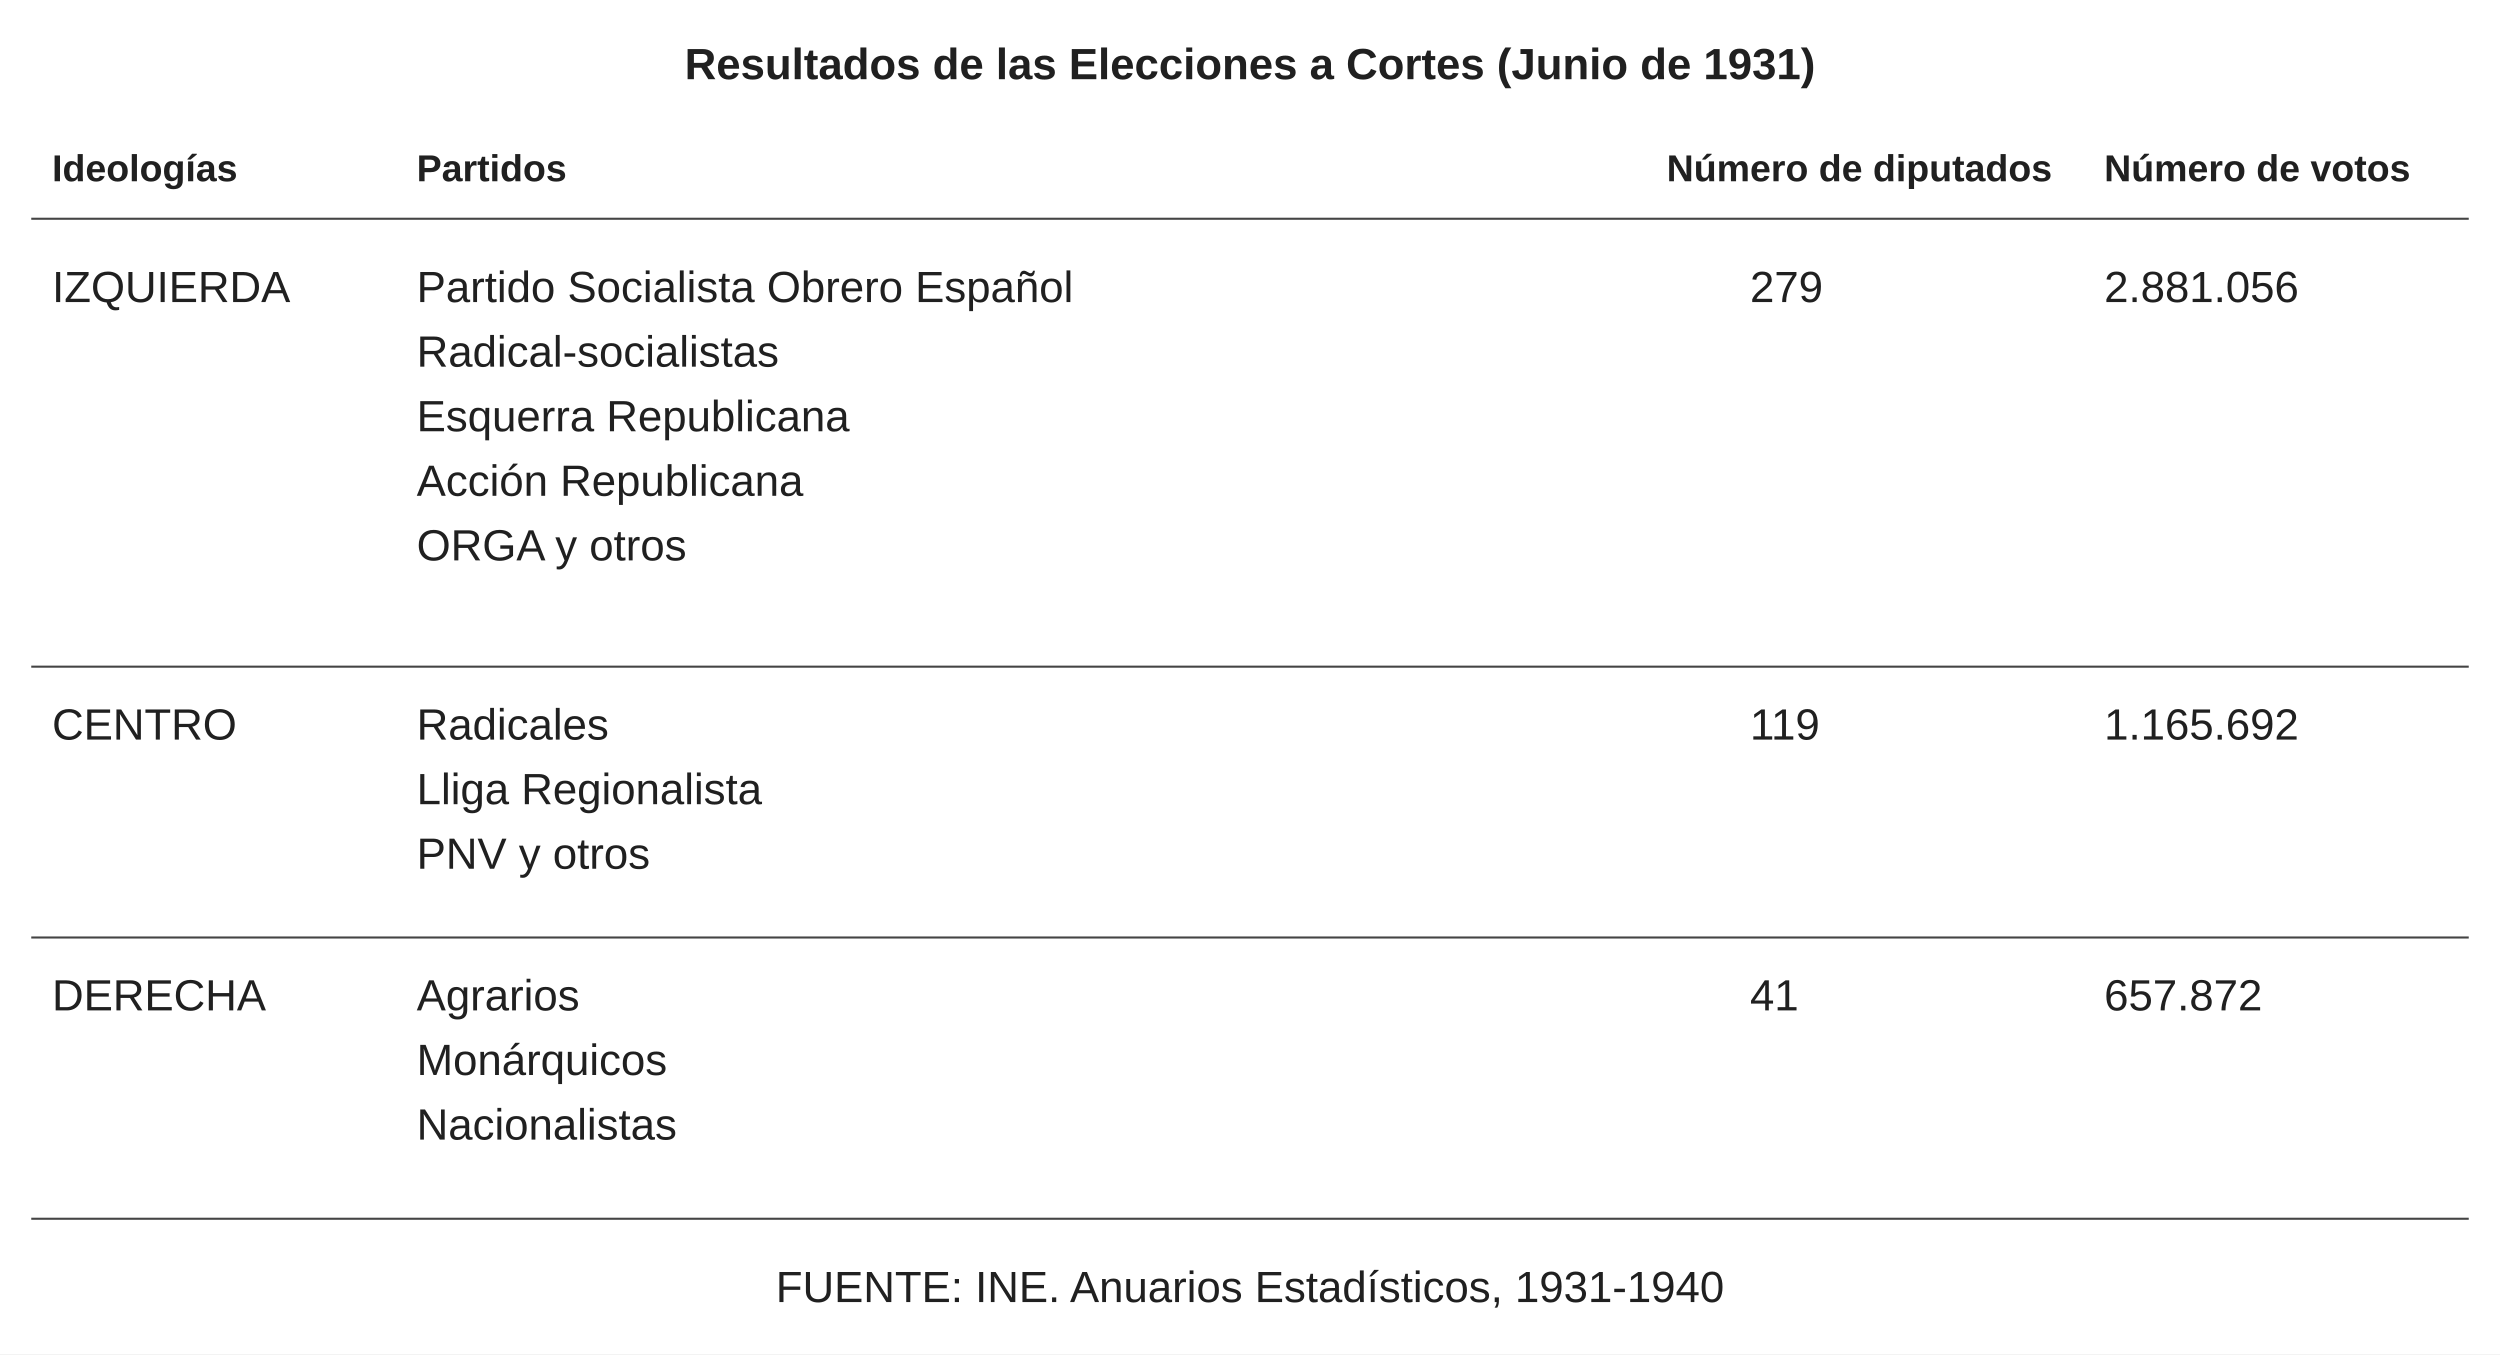
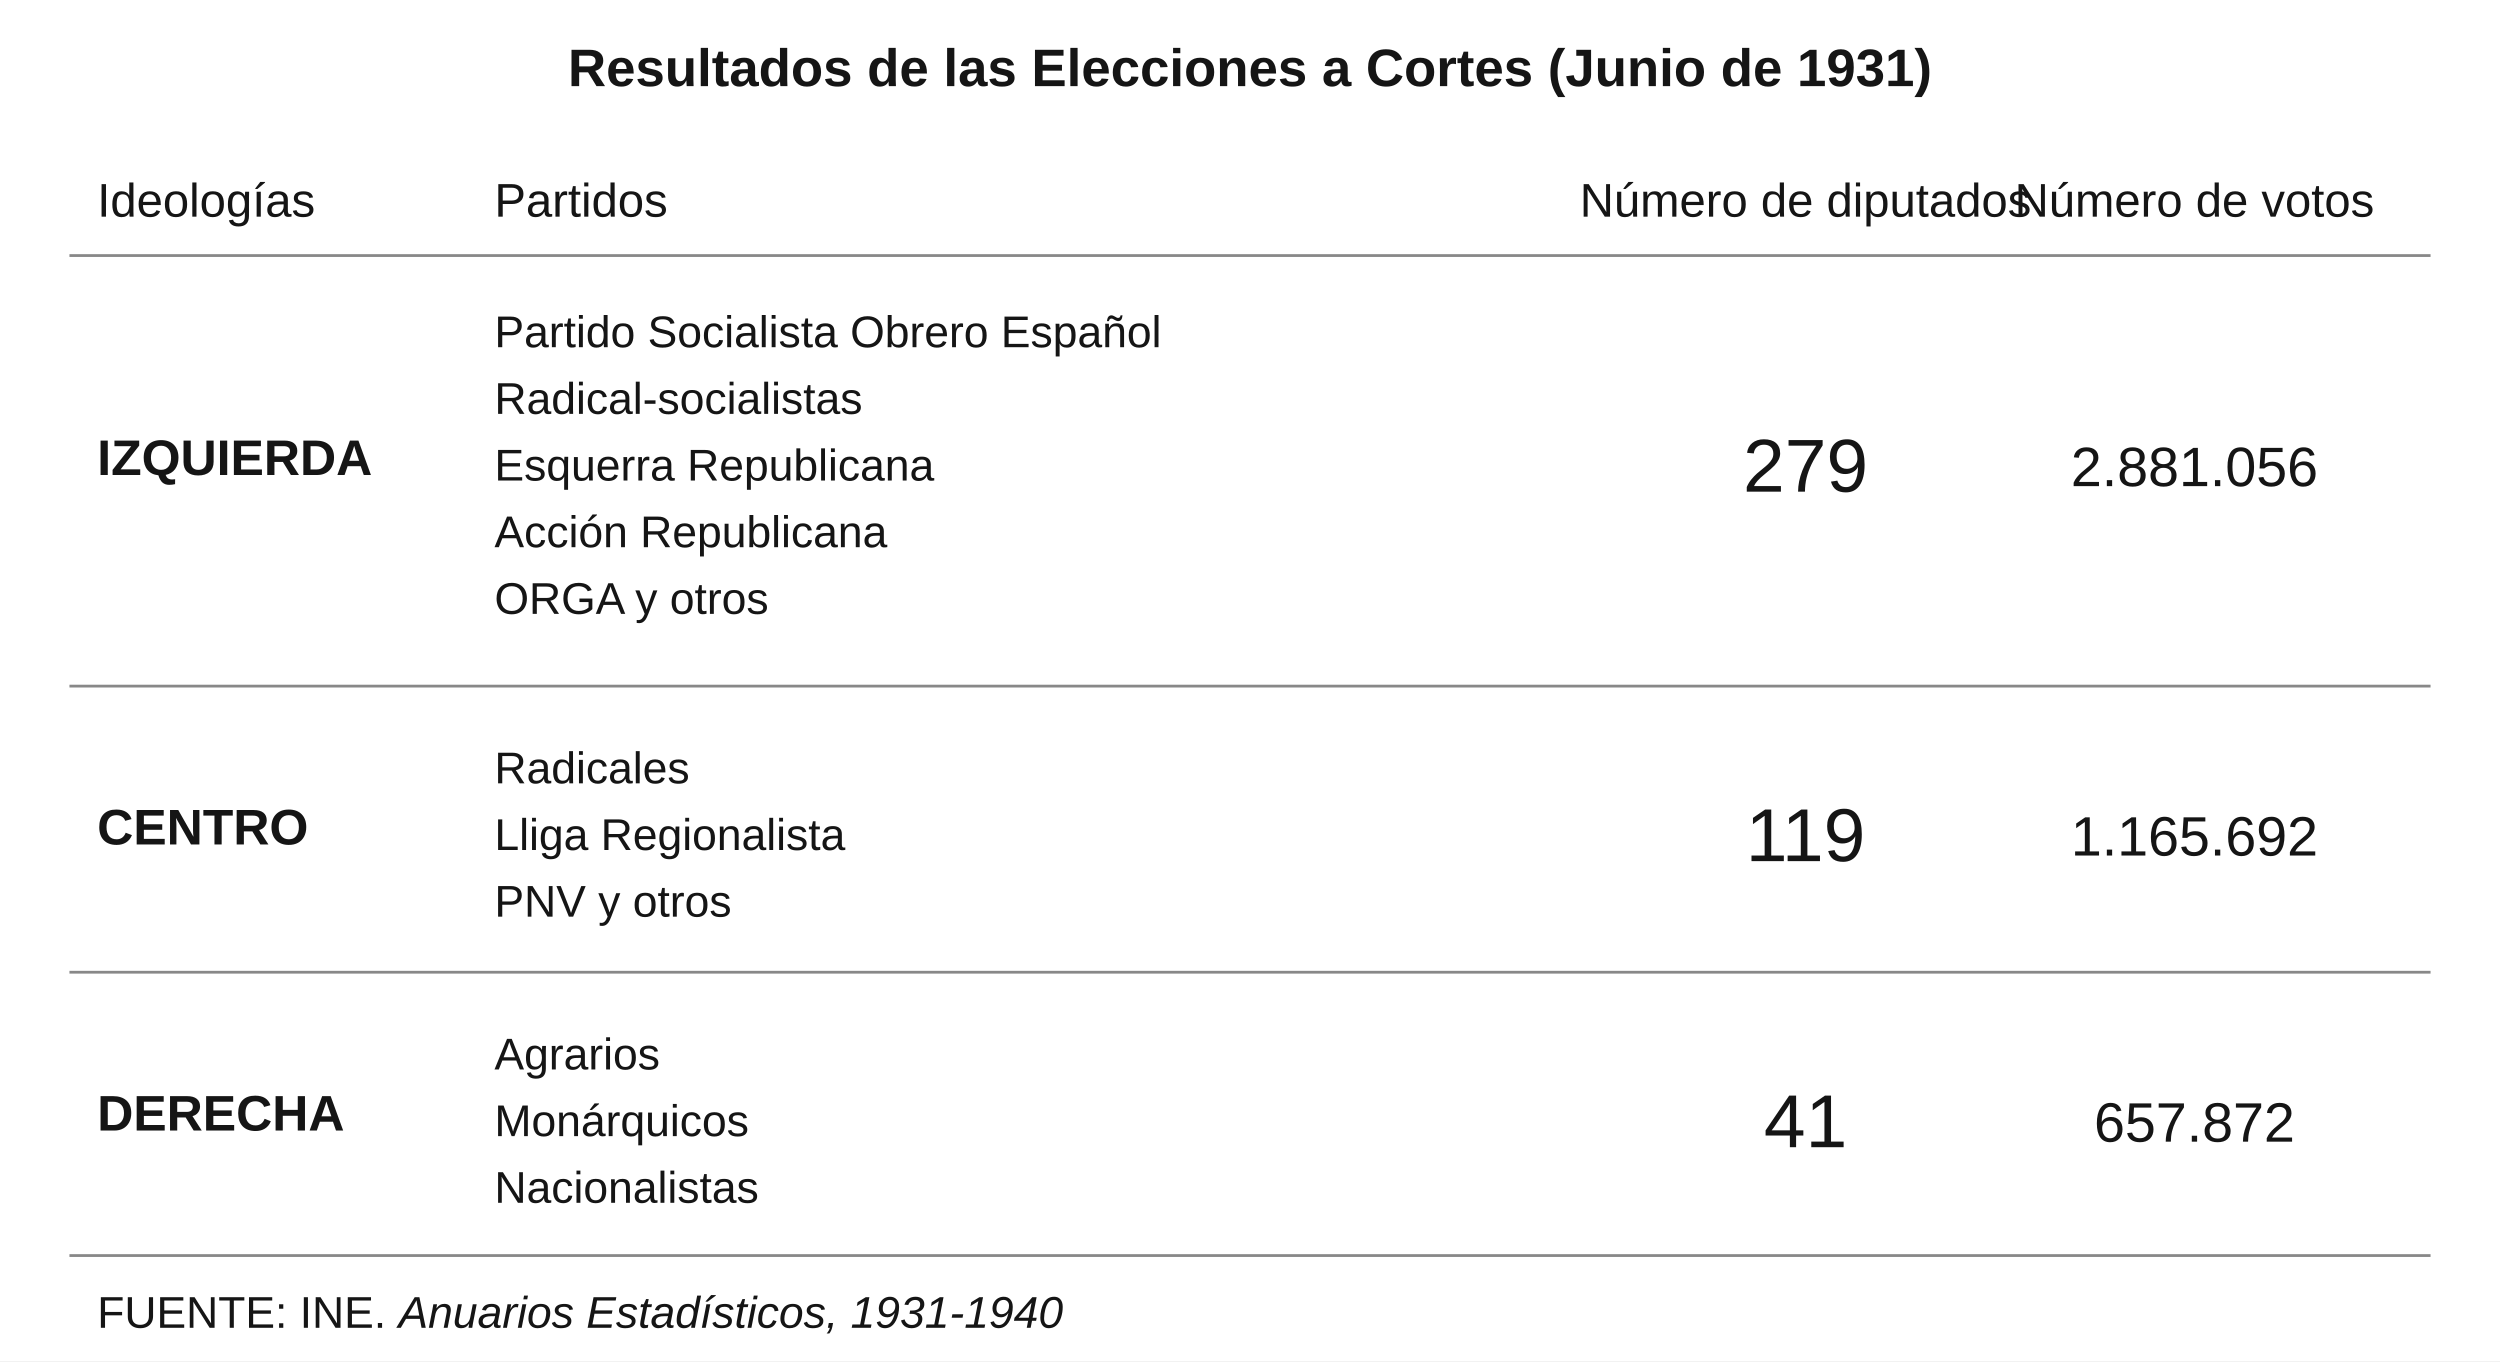
- <svg xmlns="http://www.w3.org/2000/svg" width="1200" height="650" viewBox="0 0 1200 650" role="img" aria-labelledby="title desc">
-   <rect width="1200" height="650" fill="white" />
-   <g fill="#202020" font-family="Arial,sans-serif" font-size="21">
-     <text x="600" y="38" text-anchor="middle" font-weight="bold">Resultados de las Elecciones a Cortes (Junio de 1931)</text>
-     <text x="25" y="87" font-size="18" font-weight="bold">Ideologías</text>
-     <text x="200" y="87" font-size="18" font-weight="bold">Partidos</text>
-     <text x="800" y="87" font-size="18" font-weight="bold">Número de diputados</text>
-     <text x="1010" y="87" font-size="18" font-weight="bold">Número de votos</text>
-     <text x="25" y="145">IZQUIERDA</text>
-     <text x="200" y="145">Partido Socialista Obrero Español</text>
-     <text x="200" y="176">Radical-socialistas</text>
-     <text x="200" y="207">Esquerra Republicana</text>
-     <text x="200" y="238">Acción Republicana</text>
-     <text x="200" y="269">ORGA y otros</text>
-     <text x="840" y="145">279</text>
-     <text x="1010" y="145">2.881.056</text>
-     <text x="25" y="355">CENTRO</text>
-     <text x="200" y="355">Radicales</text>
-     <text x="200" y="386">Lliga Regionalista</text>
-     <text x="200" y="417">PNV y otros</text>
-     <text x="840" y="355">119</text>
-     <text x="1010" y="355">1.165.692</text>
-     <text x="25" y="485">DERECHA</text>
-     <text x="200" y="485">Agrarios</text>
-     <text x="200" y="516">Monárquicos</text>
-     <text x="200" y="547">Nacionalistas</text>
-     <text x="840" y="485">41</text>
-     <text x="1010" y="485">657.872</text>
-     <text x="600" y="625" text-anchor="middle">FUENTE: INE. Anuarios Estadísticos, 1931-1940</text>
-   </g>
-   <path d="M15 105H1185" fill="none" stroke="#444" />
-   <path d="M15 320H1185" fill="none" stroke="#444" />
-   <path d="M15 450H1185" fill="none" stroke="#444" />
-   <path d="M15 585H1185" fill="none" stroke="#444" />
+ <svg xmlns="http://www.w3.org/2000/svg" width="900" height="490" viewBox="0 0 900 490" role="img" aria-labelledby="title desc">
+   <style>
+ text{font-family:"Arial Narrow",Arial,sans-serif;fill:#151515}
+ .title{font-size:19px;font-weight:700}
+ .head{font-size:17px}
+ .category{font-size:18px;font-weight:700}
+ .party{font-size:16px}
+ .deputies{font-size:27px}
+ .votes{font-size:20px}
+ .source{font-size:16px}
+ .rule{stroke:#888;stroke-width:1}
+ </style>
+   <rect width="900" height="490" fill="#fff" />
+   <text class="title" x="450" y="31" text-anchor="middle">Resultados de las Elecciones a Cortes (Junio de 1931)</text>
+   <text class="head" x="35" y="78">Ideologías</text>
+   <text class="head" x="178" y="78">Partidos</text>
+   <text class="head" x="650" y="78" text-anchor="middle">Número de diputados</text>
+   <text class="head" x="790" y="78" text-anchor="middle">Número de votos</text>
+   <path class="rule" d="M25 92H875" />
+   <text class="category" x="35" y="171">IZQUIERDA</text>
+   <text class="party" x="178" y="125">Partido Socialista Obrero Español</text>
+   <text class="party" x="178" y="149">Radical-socialistas</text>
+   <text class="party" x="178" y="173">Esquerra Republicana</text>
+   <text class="party" x="178" y="197">Acción Republicana</text>
+   <text class="party" x="178" y="221">ORGA y otros</text>
+   <text class="deputies" x="650" y="177" text-anchor="middle">279</text>
+   <text class="votes" x="790" y="175" text-anchor="middle">2.881.056</text>
+   <path class="rule" d="M25 247H875" />
+   <text class="category" x="35" y="304">CENTRO</text>
+   <text class="party" x="178" y="282">Radicales</text>
+   <text class="party" x="178" y="306">Lliga Regionalista</text>
+   <text class="party" x="178" y="330">PNV y otros</text>
+   <text class="deputies" x="650" y="310" text-anchor="middle">119</text>
+   <text class="votes" x="790" y="308" text-anchor="middle">1.165.692</text>
+   <path class="rule" d="M25 350H875" />
+   <text class="category" x="35" y="407">DERECHA</text>
+   <text class="party" x="178" y="385">Agrarios</text>
+   <text class="party" x="178" y="409">Monárquicos</text>
+   <text class="party" x="178" y="433">Nacionalistas</text>
+   <text class="deputies" x="650" y="413" text-anchor="middle">41</text>
+   <text class="votes" x="790" y="411" text-anchor="middle">657.872</text>
+   <path class="rule" d="M25 452H875" />
+   <text class="source" x="35" y="478">FUENTE: INE. <tspan font-style="italic">Anuarios Estadísticos, 1931-1940</tspan>
+   </text>
</svg>
